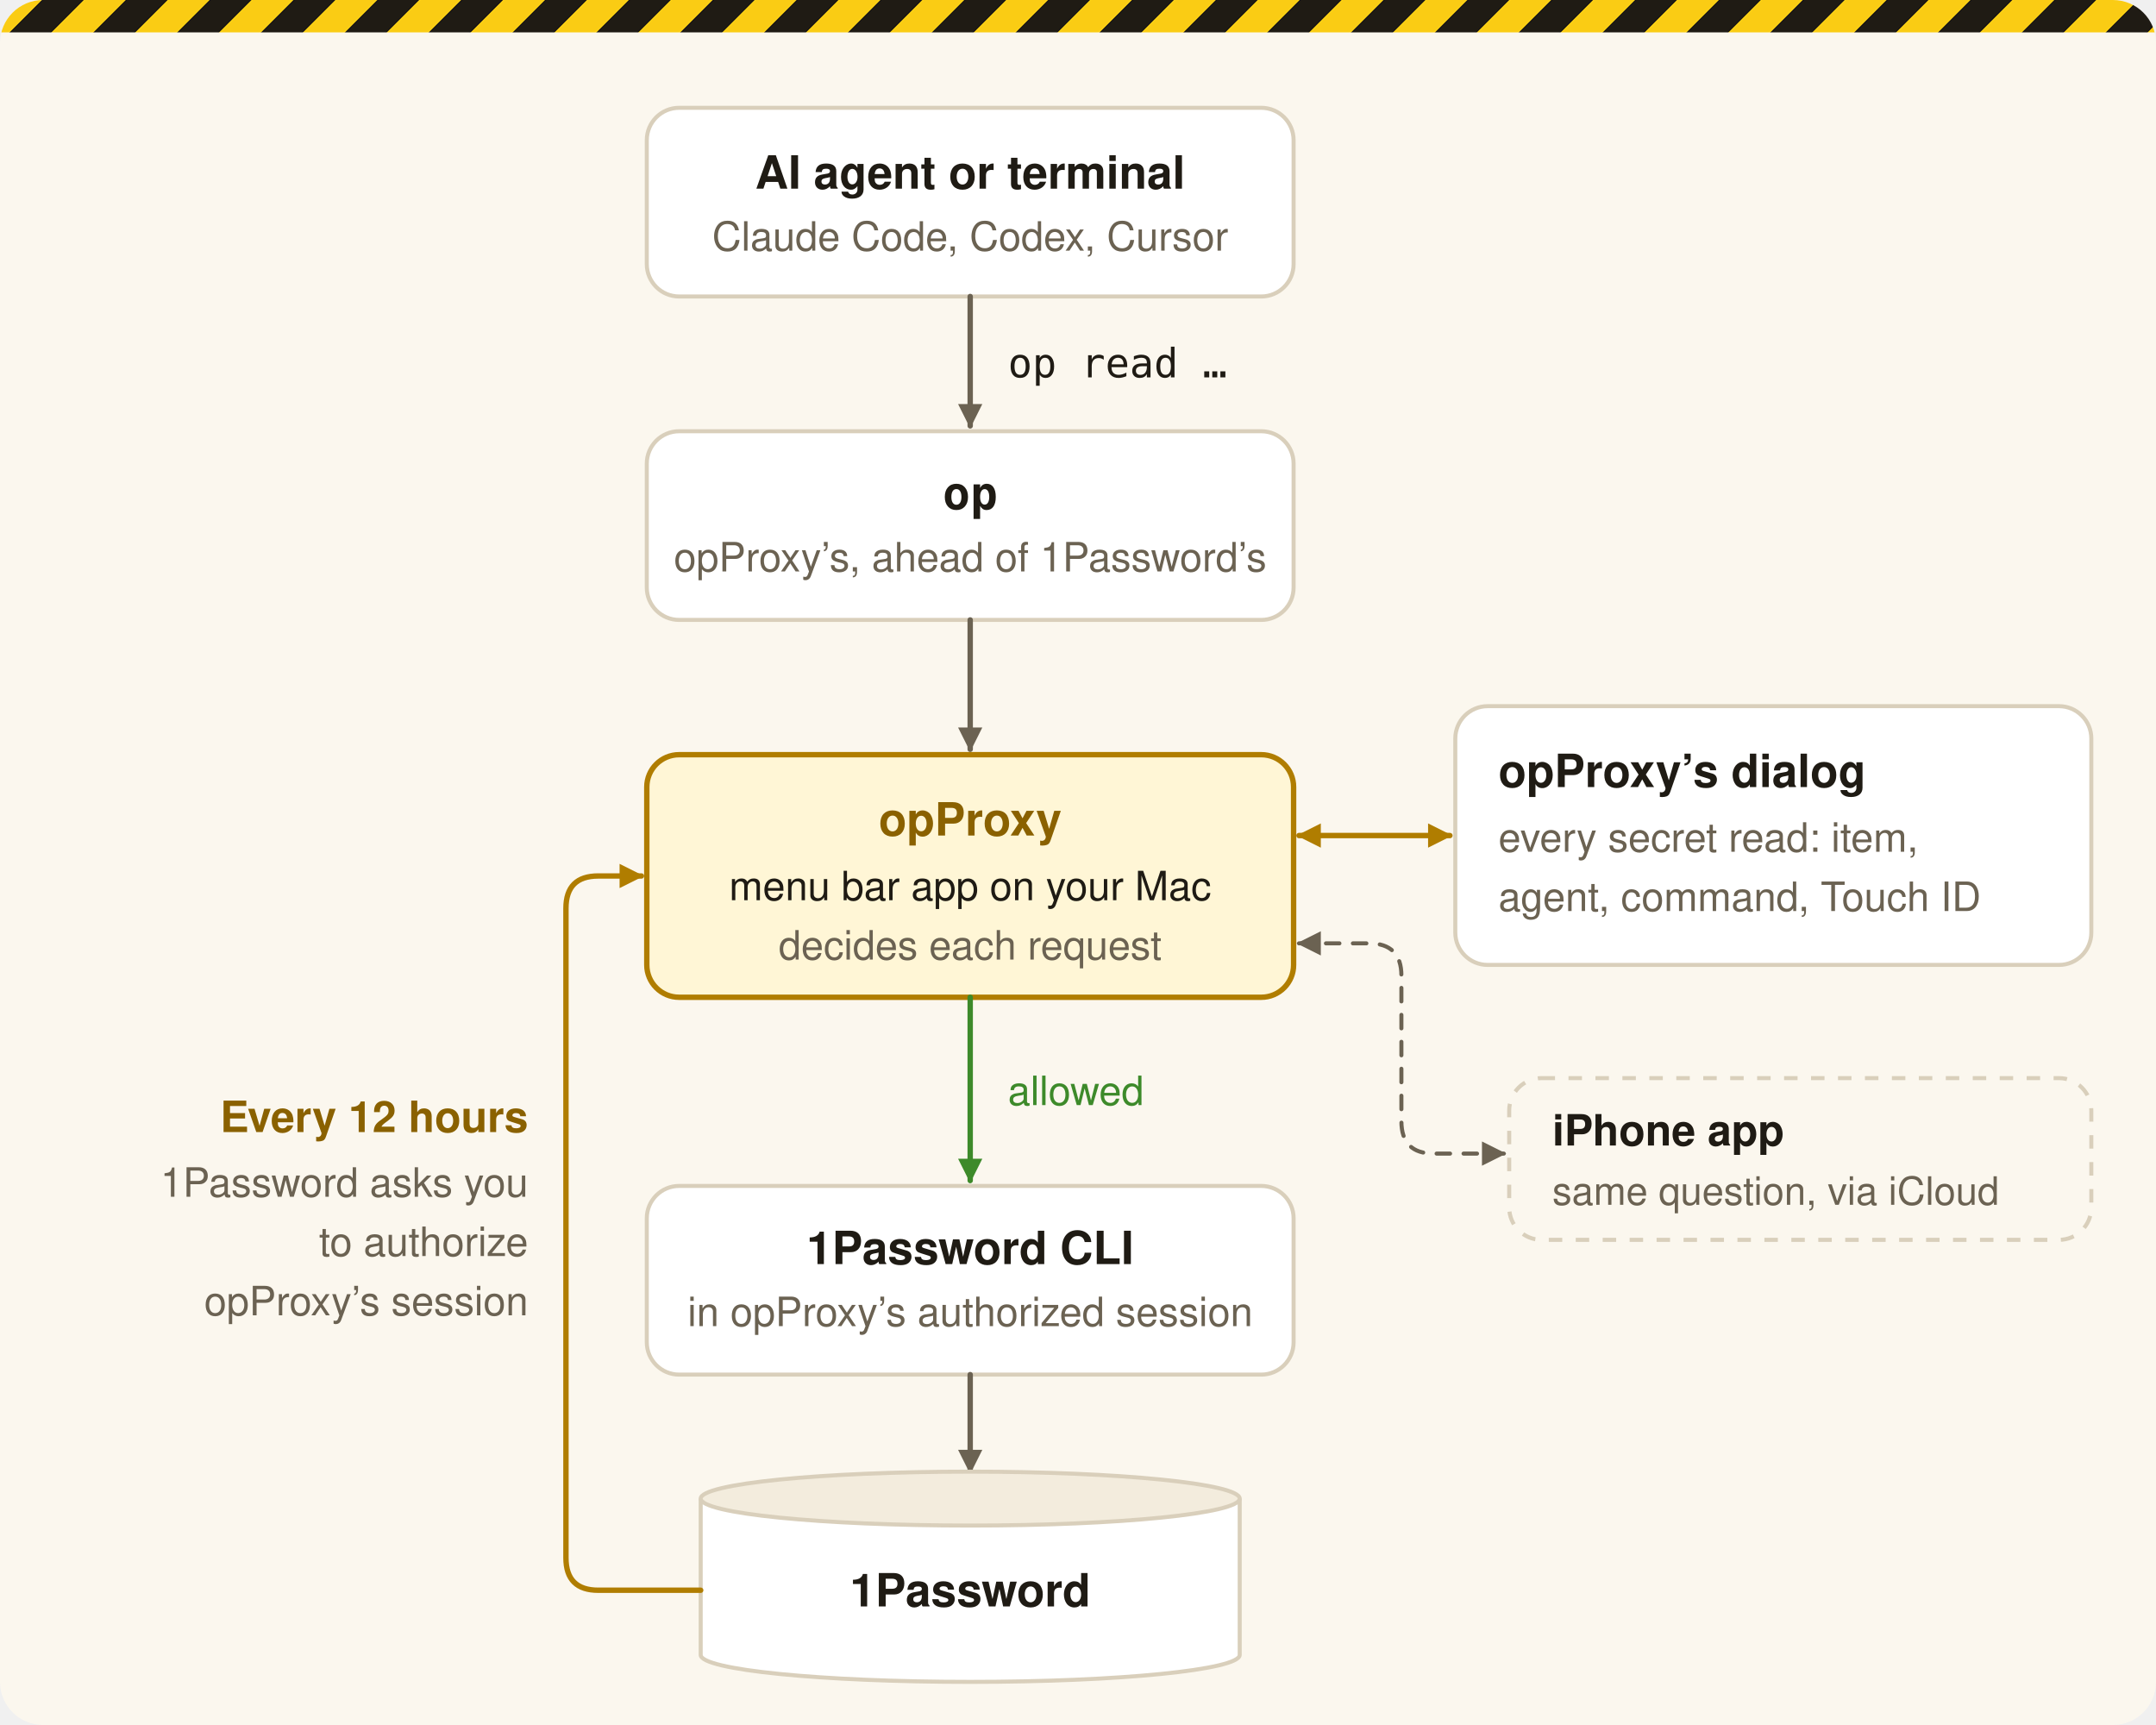
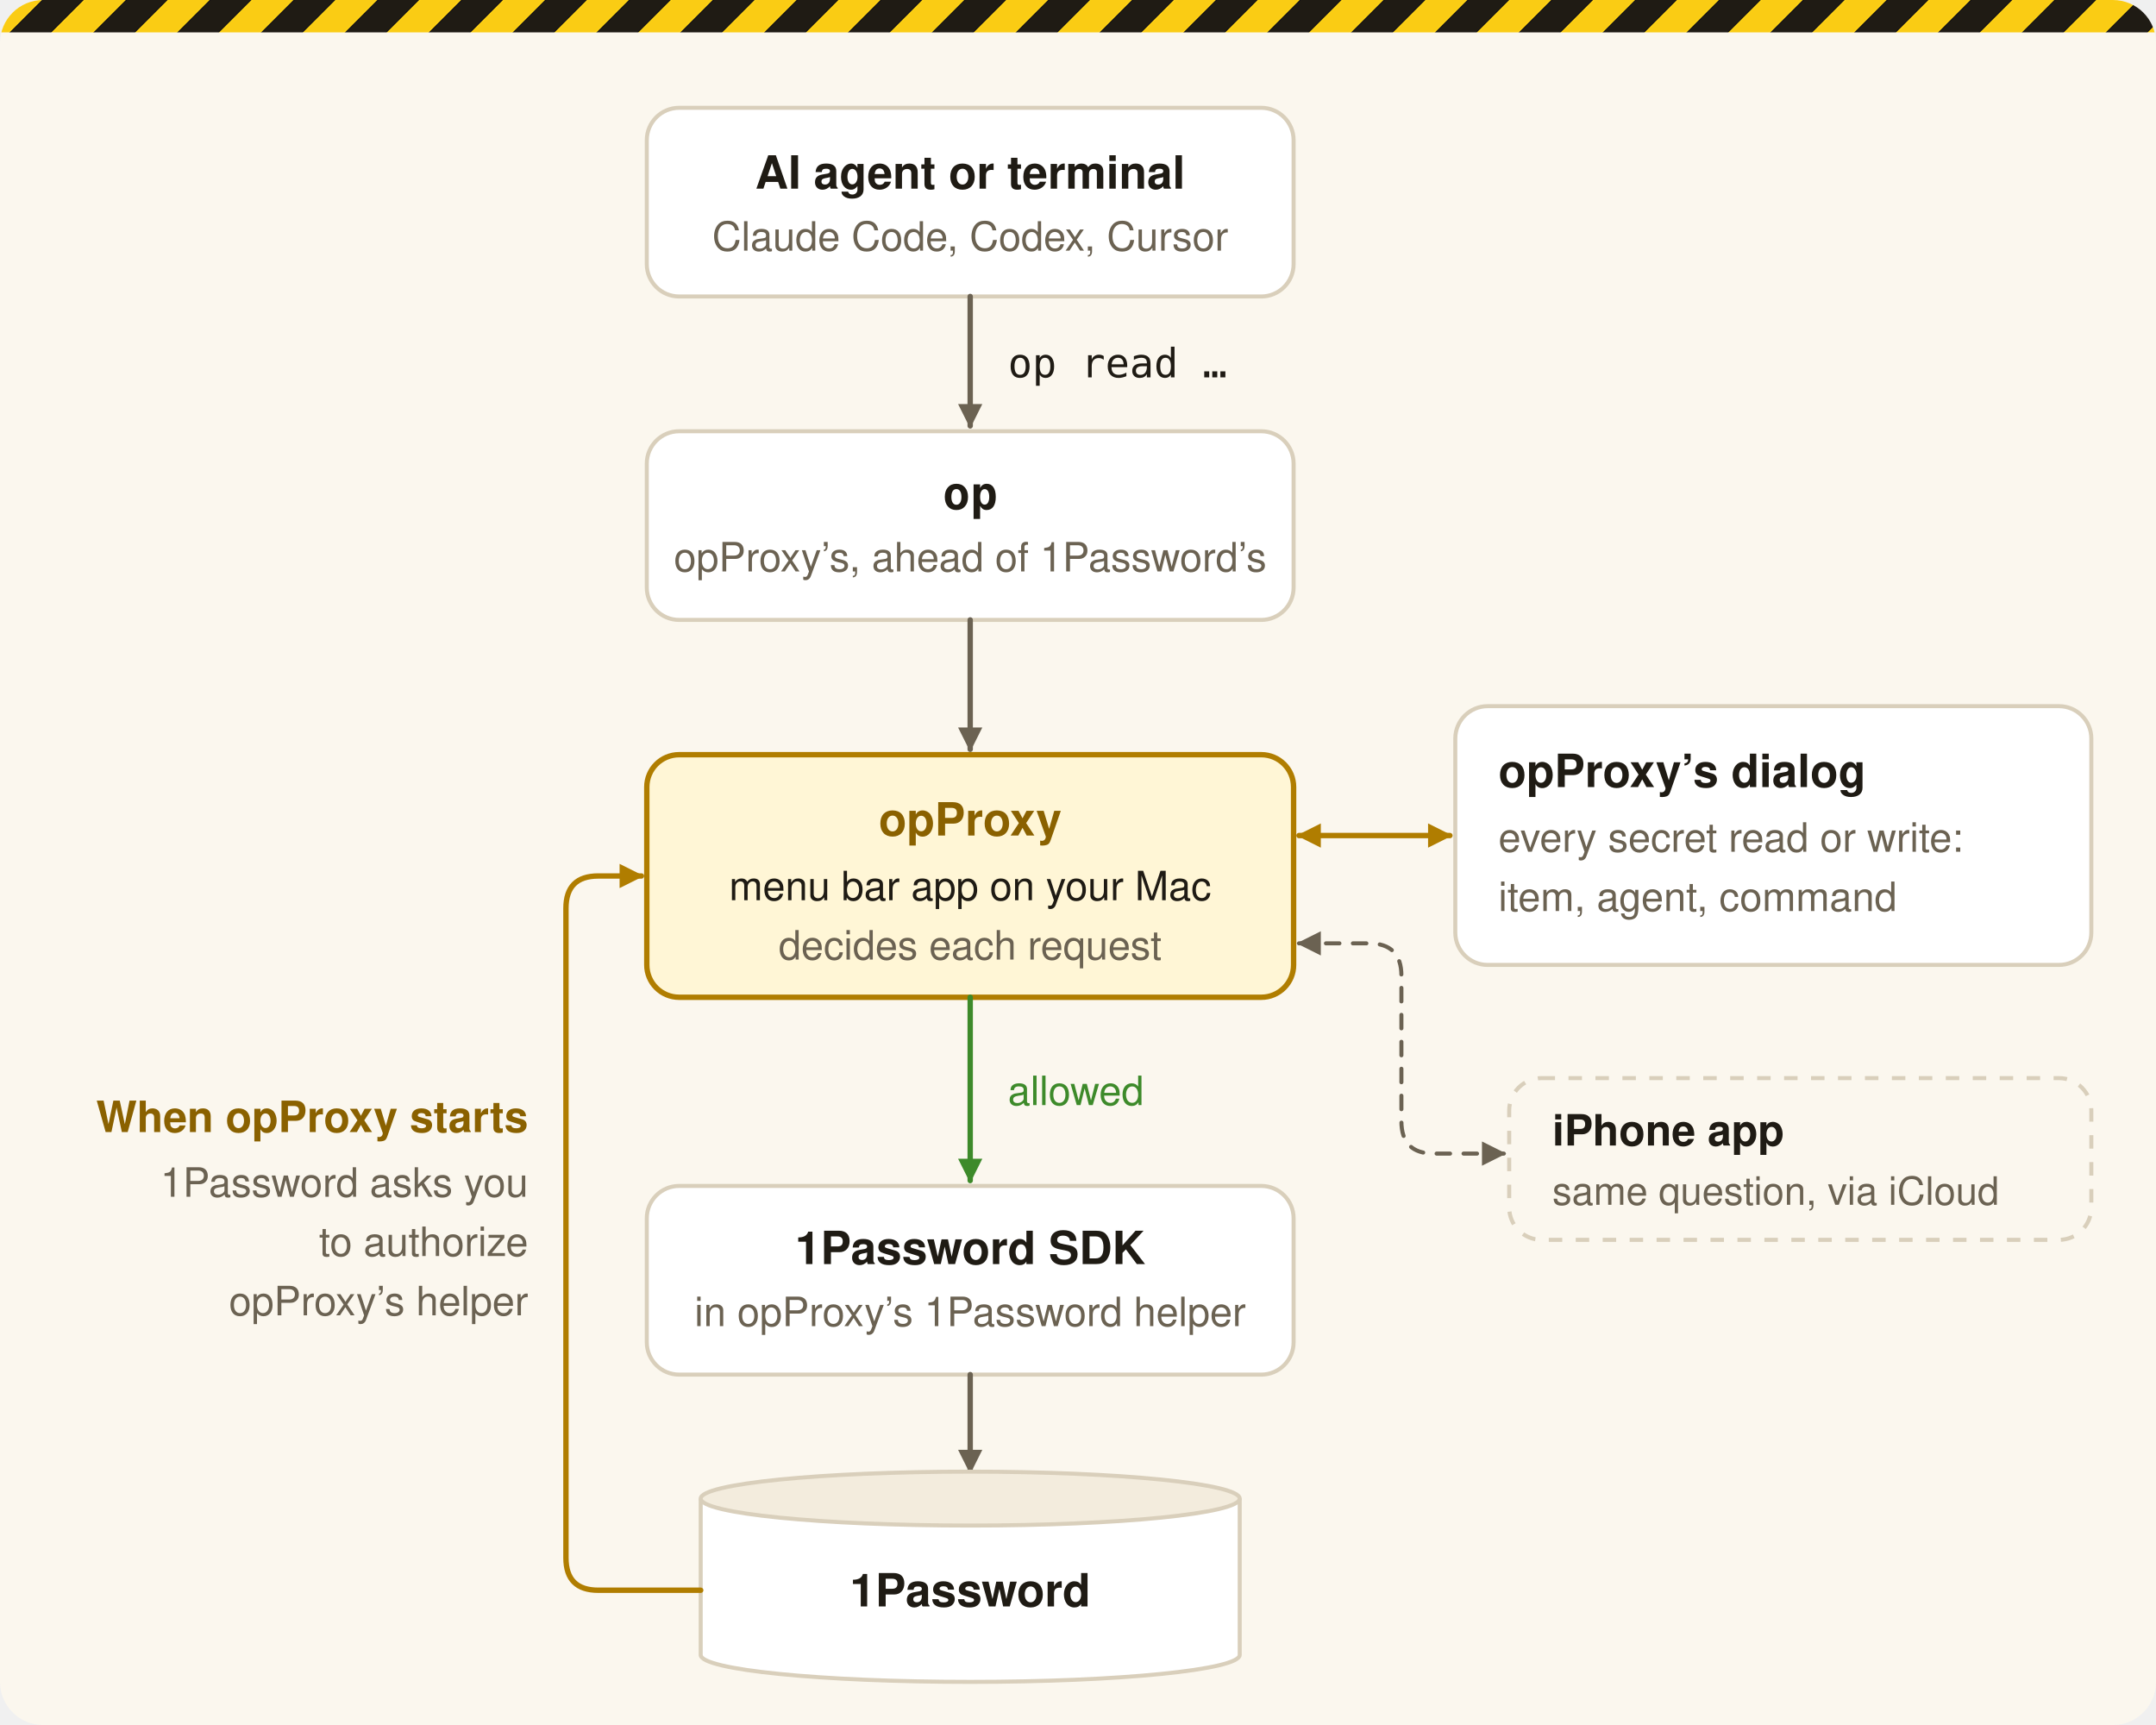
<svg xmlns="http://www.w3.org/2000/svg" viewBox="0 0 800 640" width="800" height="640" font-family="-apple-system, BlinkMacSystemFont, &quot;SF Pro Text&quot;, Helvetica, Arial, sans-serif" role="img" aria-label="How opProxy works">
  <defs>
    <pattern id="haz" width="22" height="22" patternUnits="userSpaceOnUse" patternTransform="rotate(45)">
      <rect width="22" height="22" fill="#1F1B14" />
      <rect width="11" height="22" fill="#FACC14" />
    </pattern>
    <marker id="m-dim" viewBox="0 0 10 10" refX="9" refY="5" markerWidth="9" markerHeight="9" markerUnits="userSpaceOnUse" orient="auto-start-reverse">
      <path d="M0,0 L10,5 L0,10 z" fill="#6B6252" />
    </marker>
    <marker id="m-acc" viewBox="0 0 10 10" refX="9" refY="5" markerWidth="9" markerHeight="9" markerUnits="userSpaceOnUse" orient="auto-start-reverse">
      <path d="M0,0 L10,5 L0,10 z" fill="#B07D00" />
    </marker>
    <marker id="m-grn" viewBox="0 0 10 10" refX="9" refY="5" markerWidth="9" markerHeight="9" markerUnits="userSpaceOnUse" orient="auto-start-reverse">
      <path d="M0,0 L10,5 L0,10 z" fill="#3D8A2A" />
    </marker>
  </defs>
  <rect width="800" height="640" rx="16" fill="#FBF7EE" />
  <clipPath id="top">
    <rect width="800" height="640" rx="16" />
  </clipPath>
  <rect width="800" height="12" fill="url(#haz)" clip-path="url(#top)" />
  <rect x="240" y="40" width="240" height="70" rx="12" fill="#FFFFFF" stroke="#D9CFBB" stroke-width="1.5" />
  <text x="360" y="70" font-size="17" font-weight="600" fill="#1F1B14" text-anchor="middle">AI agent or terminal</text>
  <text x="360" y="93" font-size="15" font-weight="400" fill="#6B6252" text-anchor="middle">Claude Code, Codex, Cursor</text>
  <path d="M360,110 L360,158" fill="none" stroke="#6B6252" stroke-width="2" stroke-linejoin="round" stroke-linecap="round" marker-end="url(#m-dim)" />
  <text x="374" y="140" font-size="15" font-weight="400" fill="#1F1B14" text-anchor="start" font-family="ui-monospace, &quot;SF Mono&quot;, Menlo, Consolas, monospace">op read …</text>
  <rect x="240" y="160" width="240" height="70" rx="12" fill="#FFFFFF" stroke="#D9CFBB" stroke-width="1.5" />
  <text x="360" y="189" font-size="17" font-weight="600" fill="#1F1B14" text-anchor="middle">
    <tspan font-family="ui-monospace, &quot;SF Mono&quot;, Menlo, Consolas, monospace">op</tspan>
  </text>
  <text x="360" y="212" font-size="15" font-weight="400" fill="#6B6252" text-anchor="middle">opProxy’s, ahead of 1Password’s</text>
  <path d="M360,230 L360,278" fill="none" stroke="#6B6252" stroke-width="2" stroke-linejoin="round" stroke-linecap="round" marker-end="url(#m-dim)" />
  <rect x="240" y="280" width="240" height="90" rx="12" fill="#FFF6D6" stroke="#B07D00" stroke-width="2" />
  <text x="360" y="310" font-size="17" font-weight="600" fill="#8A6100" text-anchor="middle">opProxy</text>
  <text x="360" y="334" font-size="15" font-weight="400" fill="#1F1B14" text-anchor="middle">menu bar app on your Mac</text>
  <text x="360" y="356" font-size="15" font-weight="400" fill="#6B6252" text-anchor="middle">decides each request</text>
  <path d="M360,370 L360,438" fill="none" stroke="#3D8A2A" stroke-width="2" stroke-linejoin="round" stroke-linecap="round" marker-end="url(#m-grn)" />
  <text x="374" y="410" font-size="15" font-weight="400" fill="#3D8A2A" text-anchor="start">allowed</text>
  <rect x="240" y="440" width="240" height="70" rx="12" fill="#FFFFFF" stroke="#D9CFBB" stroke-width="1.5" />
-   <text x="360" y="469" font-size="17" font-weight="600" fill="#1F1B14" text-anchor="middle">1Password CLI</text>
-   <text x="360" y="492" font-size="15" font-weight="400" fill="#6B6252" text-anchor="middle">in opProxy’s authorized session</text>
+   <text x="360" y="469" font-size="17" font-weight="600" fill="#1F1B14" text-anchor="middle">1Password SDK</text>
+   <text x="360" y="492" font-size="15" font-weight="400" fill="#6B6252" text-anchor="middle">in opProxy’s 1Password helper</text>
  <path d="M360,510 L360,546" fill="none" stroke="#6B6252" stroke-width="2" stroke-linejoin="round" stroke-linecap="round" marker-end="url(#m-dim)" />
  <path d="M260,556 L260,614 A100,10 0 0 0 460,614 L460,556" fill="#FFFFFF" stroke="#D9CFBB" stroke-width="1.5" />
  <ellipse cx="360" cy="556" rx="100" ry="10" fill="#F3ECDD" stroke="#D9CFBB" stroke-width="1.5" />
  <text x="360" y="596" font-size="17" font-weight="600" fill="#1F1B14" text-anchor="middle">1Password</text>
  <path d="M260,590 L222,590 Q210,590 210,578 L210,337 Q210,325 222,325 L238,325" fill="none" stroke="#B07D00" stroke-width="2" stroke-linejoin="round" stroke-linecap="round" marker-end="url(#m-acc)" />
-   <text x="196" y="420" font-size="16" font-weight="600" fill="#8A6100" text-anchor="end">Every 12 hours</text>
+   <text x="196" y="420" font-size="16" font-weight="600" fill="#8A6100" text-anchor="end">When opProxy starts</text>
  <text x="196" y="444" font-size="15" font-weight="400" fill="#6B6252" text-anchor="end">1Password asks you</text>
  <text x="196" y="466" font-size="15" font-weight="400" fill="#6B6252" text-anchor="end">to authorize</text>
-   <text x="196" y="488" font-size="15" font-weight="400" fill="#6B6252" text-anchor="end">opProxy’s session</text>
+   <text x="196" y="488" font-size="15" font-weight="400" fill="#6B6252" text-anchor="end">opProxy’s helper</text>
  <path d="M482,310 L538,310" fill="none" stroke="#B07D00" stroke-width="2" stroke-linejoin="round" stroke-linecap="round" marker-start="url(#m-acc)" marker-end="url(#m-acc)" />
  <rect x="540" y="262" width="236" height="96" rx="12" fill="#FFFFFF" stroke="#D9CFBB" stroke-width="1.5" />
  <text x="556" y="292" font-size="17" font-weight="600" fill="#1F1B14" text-anchor="start">opProxy’s dialog</text>
-   <text x="556" y="316" font-size="15" font-weight="400" fill="#6B6252" text-anchor="start">every secret read: item,</text>
-   <text x="556" y="338" font-size="15" font-weight="400" fill="#6B6252" text-anchor="start">agent, command, Touch ID</text>
+   <text x="556" y="316" font-size="15" font-weight="400" fill="#6B6252" text-anchor="start">every secret read or write:</text>
+   <text x="556" y="338" font-size="15" font-weight="400" fill="#6B6252" text-anchor="start">item, agent, command</text>
  <path d="M482,350 L508,350 Q520,350 520,362 L520,416 Q520,428 532,428 L558,428" fill="none" stroke="#6B6252" stroke-width="1.5" stroke-linejoin="round" stroke-linecap="round" stroke-dasharray="5 5" marker-start="url(#m-dim)" marker-end="url(#m-dim)" />
  <rect x="560" y="400" width="216" height="60" rx="12" fill="#FBF7EE" stroke="#D9CFBB" stroke-width="1.5" stroke-dasharray="5 5" />
  <text x="576" y="425" font-size="16" font-weight="600" fill="#1F1B14" text-anchor="start">iPhone app</text>
  <text x="576" y="447" font-size="14.5" font-weight="400" fill="#6B6252" text-anchor="start">same question, via iCloud</text>
</svg>
